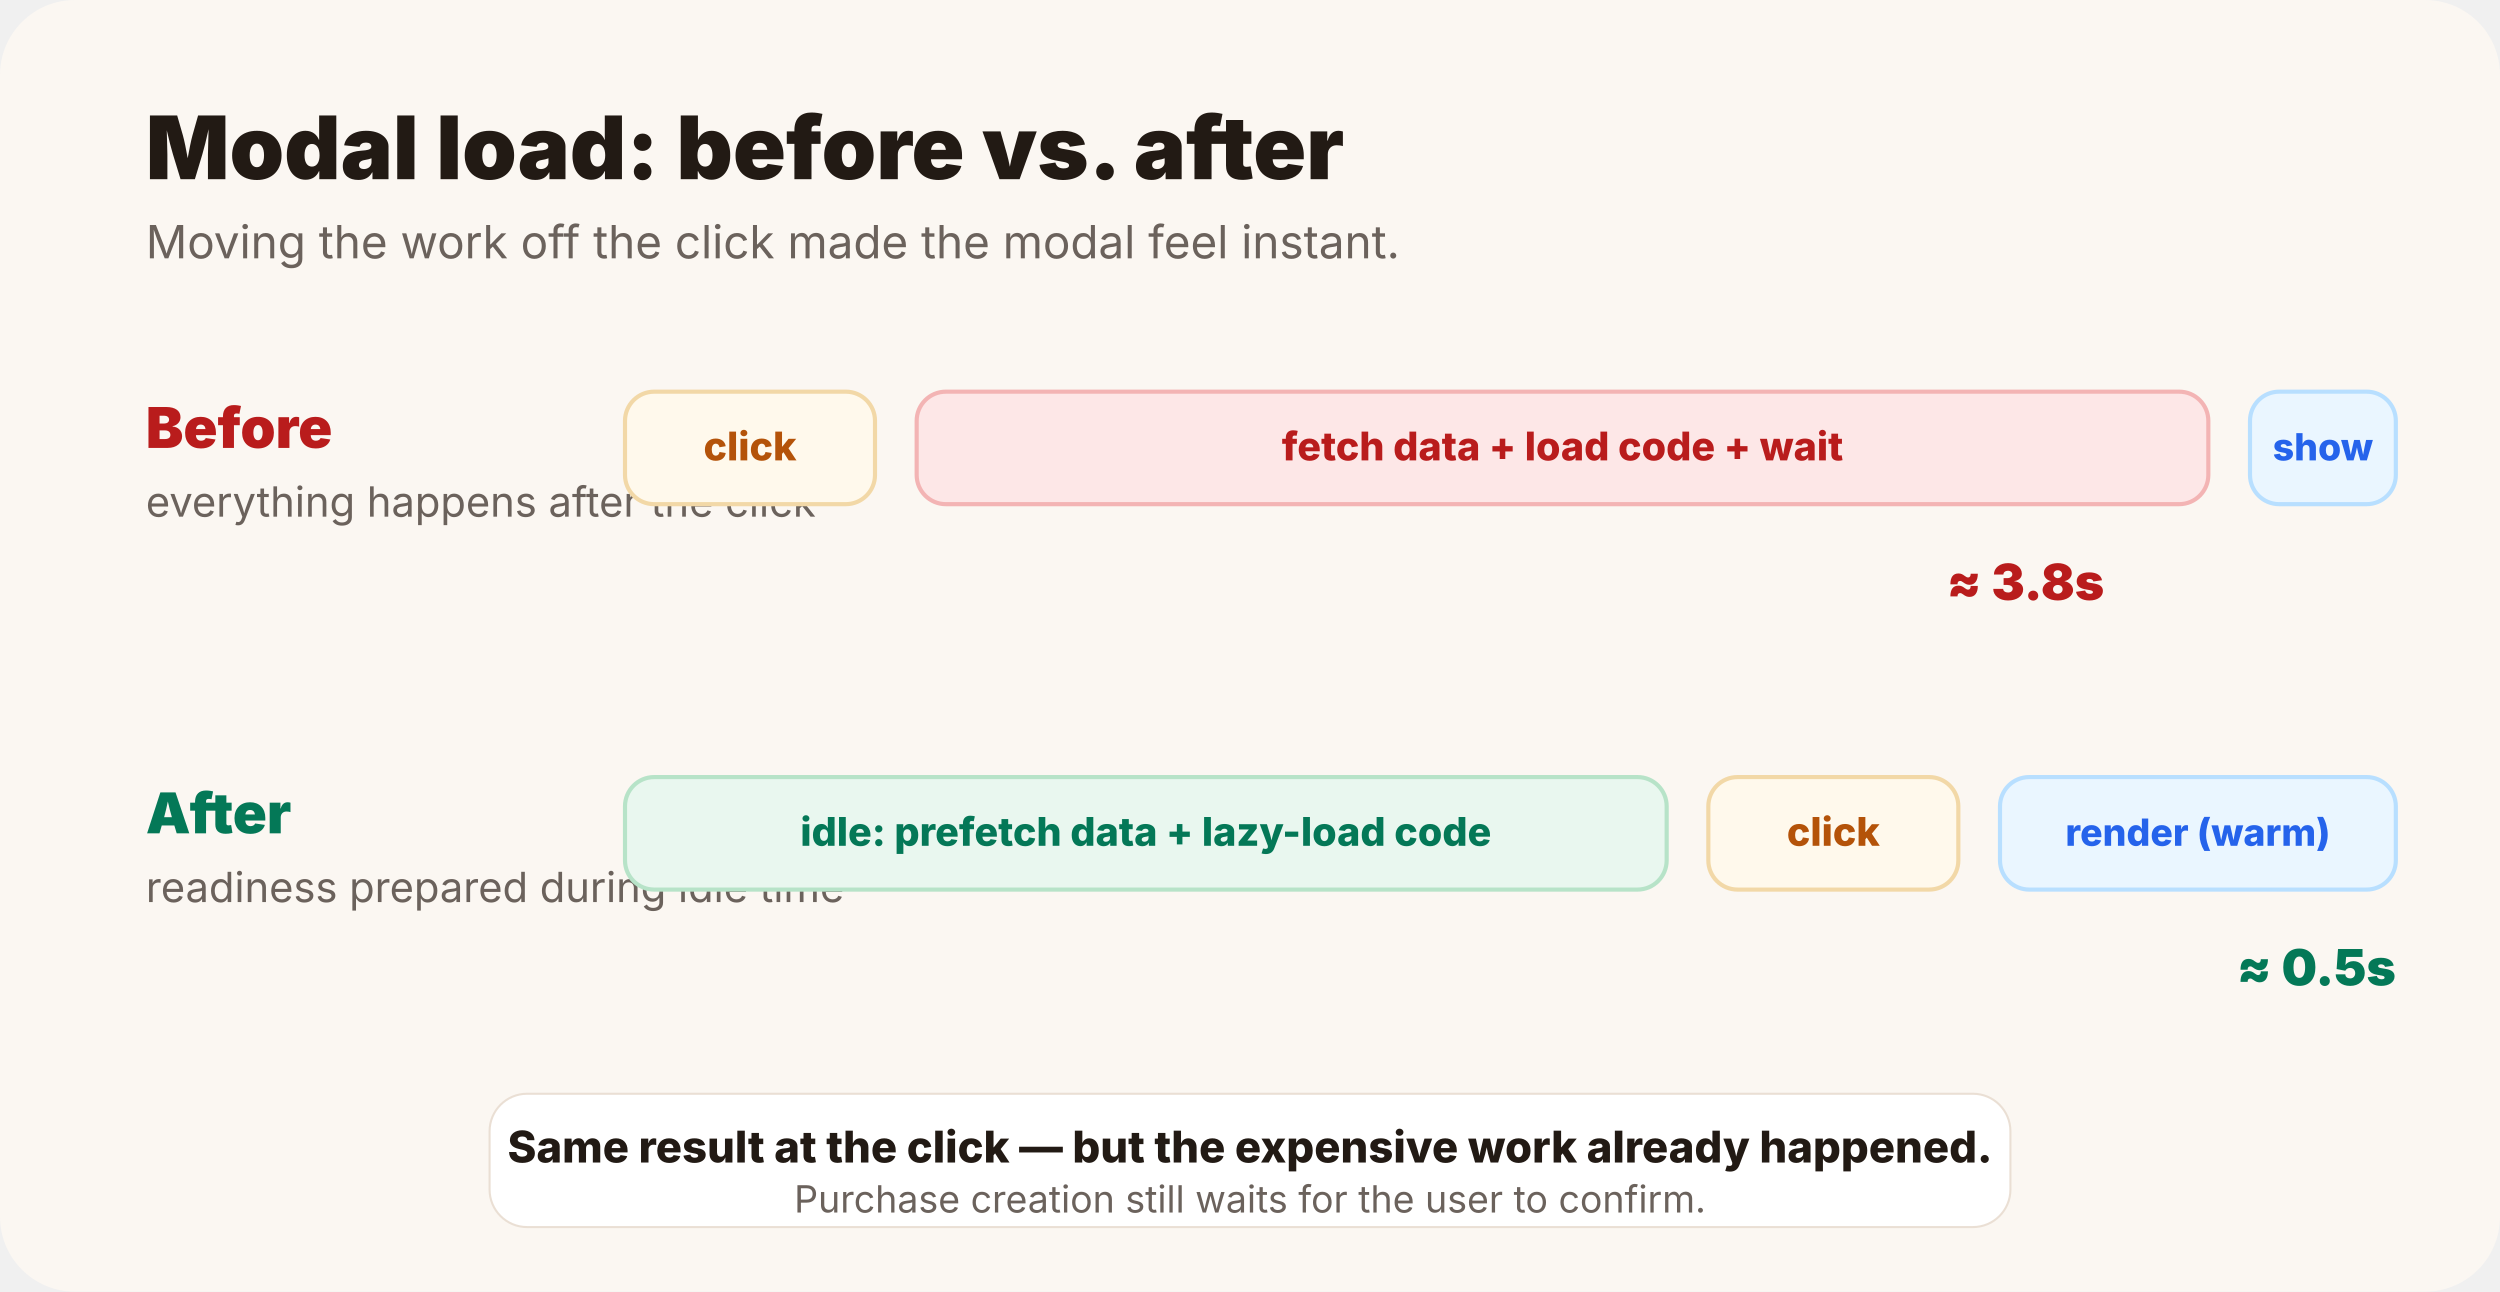
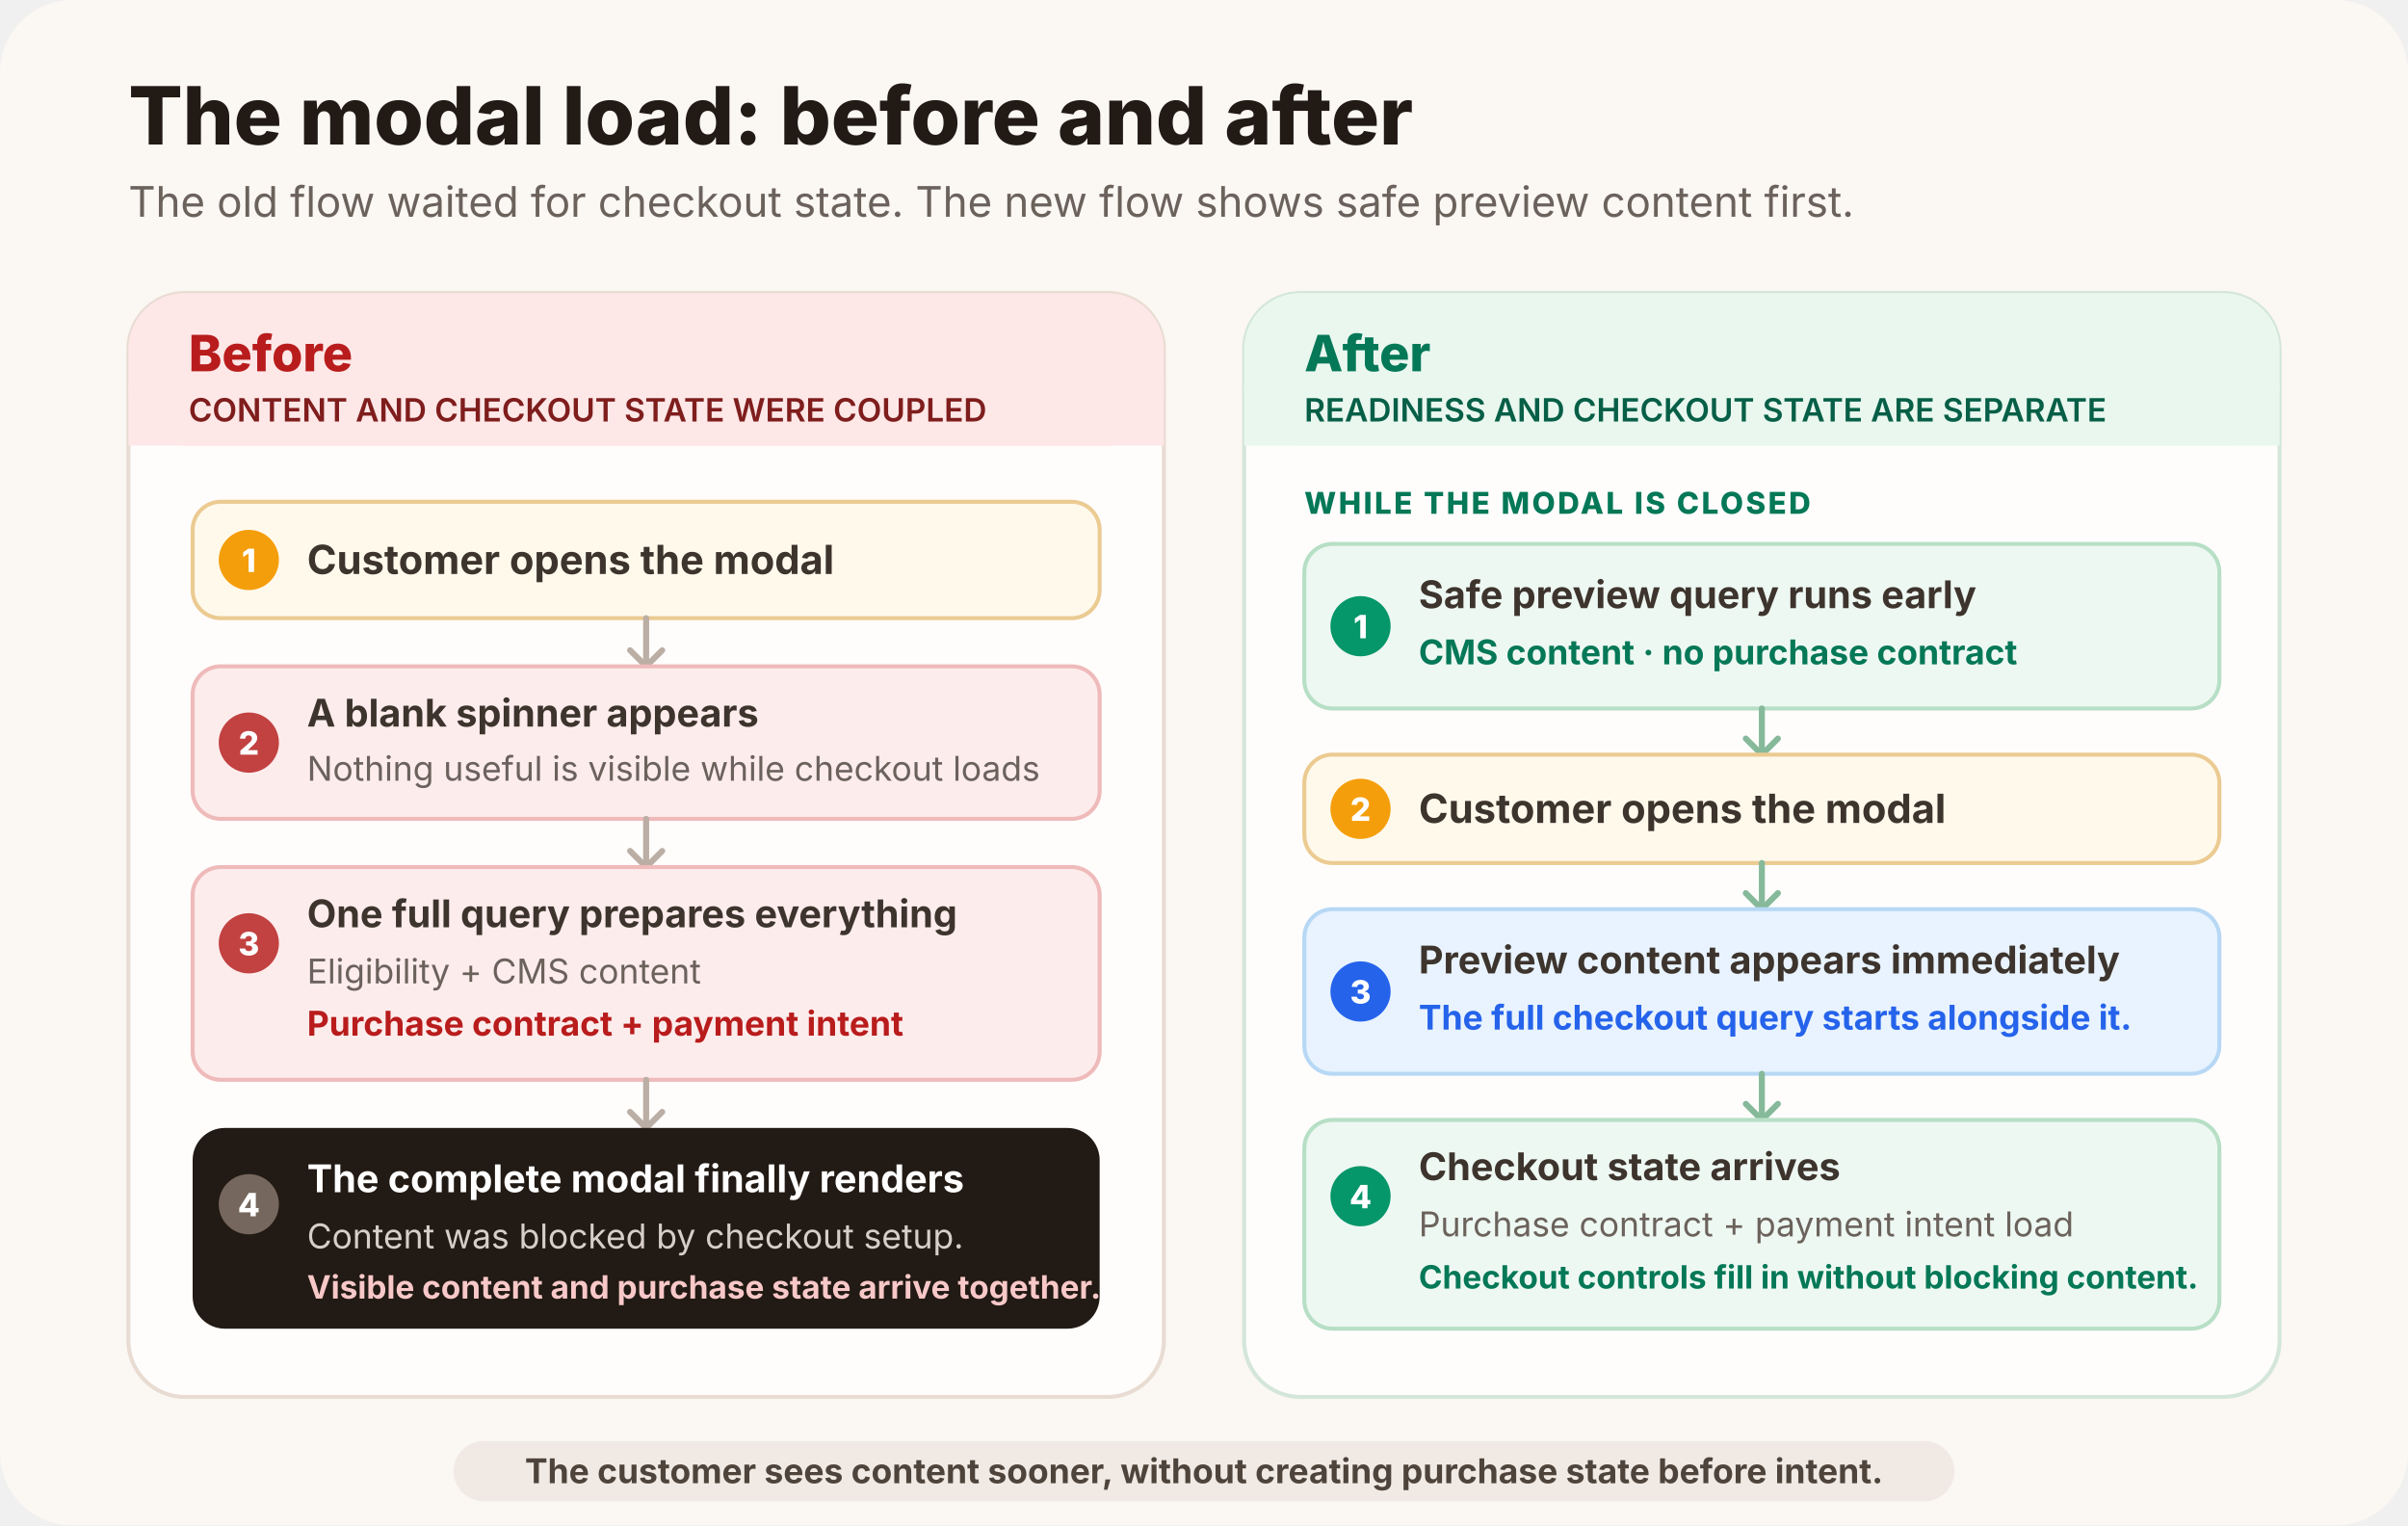
- <svg xmlns="http://www.w3.org/2000/svg" width="1200" height="620" viewBox="0 0 1200 620" fill="none">
-   <rect width="1200" height="620" rx="36" fill="#FBF7F2" />
-   <text x="70" y="86" fill="#221A14" font-family="Inter, Arial" font-size="42" font-weight="850">Modal load: before vs. after</text>
-   <text x="70" y="124" fill="#6B625C" font-family="Inter, Arial" font-size="22">Moving the work off the click made the modal feel instant.</text>
-   <text x="70" y="215" fill="#B91C1C" font-family="Inter, Arial" font-size="27" font-weight="900">Before</text>
-   <text x="70" y="248" fill="#6B625C" font-family="Inter, Arial" font-size="20">everything happens after the click</text>
-   <rect x="300" y="188" width="120" height="54" rx="14" fill="#FFF9EC" stroke="#F2D8A7" stroke-width="2" />
-   <text x="360" y="221" fill="#B45309" font-family="Inter, Arial" font-size="19" font-weight="800" text-anchor="middle">click</text>
-   <rect x="440" y="188" width="620" height="54" rx="14" fill="#FDE7E7" stroke="#F3B4B4" stroke-width="2" />
-   <text x="750" y="221" fill="#B91C1C" font-family="Inter, Arial" font-size="19" font-weight="800" text-anchor="middle">fetch data + load code + wait</text>
-   <rect x="1080" y="188" width="70" height="54" rx="14" fill="#EAF6FF" stroke="#B8DFFF" stroke-width="2" />
-   <text x="1115" y="221" fill="#2563EB" font-family="Inter, Arial" font-size="18" font-weight="800" text-anchor="middle">show</text>
-   <text x="1010" y="288" fill="#B91C1C" font-family="Inter, Arial" font-size="24" font-weight="900" text-anchor="end">≈ 3.8s</text>
-   <text x="70" y="400" fill="#047857" font-family="Inter, Arial" font-size="27" font-weight="900">After</text>
-   <text x="70" y="433" fill="#6B625C" font-family="Inter, Arial" font-size="20">readiness prepared during idle time</text>
-   <rect x="300" y="373" width="500" height="54" rx="14" fill="#E9F7EF" stroke="#B7E3C8" stroke-width="2" />
-   <text x="550" y="406" fill="#047857" font-family="Inter, Arial" font-size="19" font-weight="800" text-anchor="middle">idle: prefetch data + lazy-load code</text>
-   <rect x="820" y="373" width="120" height="54" rx="14" fill="#FFF9EC" stroke="#F2D8A7" stroke-width="2" />
-   <text x="880" y="406" fill="#B45309" font-family="Inter, Arial" font-size="19" font-weight="800" text-anchor="middle">click</text>
-   <rect x="960" y="373" width="190" height="54" rx="14" fill="#EAF6FF" stroke="#B8DFFF" stroke-width="2" />
-   <text x="1055" y="406" fill="#2563EB" font-family="Inter, Arial" font-size="18" font-weight="800" text-anchor="middle">render (warm)</text>
-   <text x="1150" y="473" fill="#047857" font-family="Inter, Arial" font-size="24" font-weight="900" text-anchor="end">≈ 0.5s</text>
-   <rect x="235" y="525" width="730" height="64" rx="18" fill="white" stroke="#EADFD4" />
-   <text x="600" y="558" fill="#221A14" font-family="Inter, Arial" font-size="21" font-weight="800" text-anchor="middle">Same result at the click — but the expensive work already happened.</text>
-   <text x="600" y="582" fill="#6B625C" font-family="Inter, Arial" font-size="18" text-anchor="middle">Purchase creation still waits for the user to confirm.</text>
+ <svg xmlns="http://www.w3.org/2000/svg" width="1200" height="760" viewBox="0 0 1200 760" fill="none">
+   <rect width="1200" height="760" rx="36" fill="#FBF7F2" />
+   <text x="64" y="72" fill="#221A14" font-family="Inter, Arial, sans-serif" font-size="40" font-weight="800">The modal load: before and after</text>
+   <text x="64" y="108" fill="#6B625C" font-family="Inter, Arial, sans-serif" font-size="21">The old flow waited for checkout state. The new flow shows safe preview content first.</text>
+   <rect x="64" y="146" width="516" height="550" rx="28" fill="#FFFDFC" stroke="#E8DCD3" stroke-width="2" />
+   <rect x="64" y="146" width="516" height="76" rx="28" fill="#FDE7E7" />
+   <path d="M64 194C64 178.536 76.536 166 92 166H552C567.464 166 580 178.536 580 194V222H64V194Z" fill="#FDE7E7" />
+   <text x="94" y="185" fill="#B91C1C" font-family="Inter, Arial, sans-serif" font-size="25" font-weight="800">Before</text>
+   <text x="94" y="210" fill="#7F1D1D" font-family="Inter, Arial, sans-serif" font-size="16" font-weight="600">CONTENT AND CHECKOUT STATE WERE COUPLED</text>
+   <rect x="96" y="250" width="452" height="58" rx="14" fill="#FFF9EC" stroke="#EBCB92" stroke-width="2" />
+   <circle cx="124" cy="279" r="15" fill="#F59E0B" />
+   <text x="124" y="285" fill="white" font-family="Inter, Arial, sans-serif" font-size="16" font-weight="800" text-anchor="middle">1</text>
+   <text x="153" y="286" fill="#3D342D" font-family="Inter, Arial, sans-serif" font-size="20" font-weight="700">Customer opens the modal</text>
+   <path d="M322 308V331" stroke="#BBAEA4" stroke-width="3" stroke-linecap="round" />
+   <path d="M314 324L322 332L330 324" stroke="#BBAEA4" stroke-width="3" stroke-linecap="round" stroke-linejoin="round" />
+   <rect x="96" y="332" width="452" height="76" rx="14" fill="#FDECEC" stroke="#EFBABA" stroke-width="2" />
+   <circle cx="124" cy="370" r="15" fill="#C24141" />
+   <text x="124" y="376" fill="white" font-family="Inter, Arial, sans-serif" font-size="16" font-weight="800" text-anchor="middle">2</text>
+   <text x="153" y="362" fill="#3D342D" font-family="Inter, Arial, sans-serif" font-size="19" font-weight="700">A blank spinner appears</text>
+   <text x="153" y="389" fill="#6B625C" font-family="Inter, Arial, sans-serif" font-size="17">Nothing useful is visible while checkout loads</text>
+   <path d="M322 408V431" stroke="#BBAEA4" stroke-width="3" stroke-linecap="round" />
+   <path d="M314 424L322 432L330 424" stroke="#BBAEA4" stroke-width="3" stroke-linecap="round" stroke-linejoin="round" />
+   <rect x="96" y="432" width="452" height="106" rx="14" fill="#FDECEC" stroke="#EFBABA" stroke-width="2" />
+   <circle cx="124" cy="470" r="15" fill="#C24141" />
+   <text x="124" y="476" fill="white" font-family="Inter, Arial, sans-serif" font-size="16" font-weight="800" text-anchor="middle">3</text>
+   <text x="153" y="462" fill="#3D342D" font-family="Inter, Arial, sans-serif" font-size="19" font-weight="700">One full query prepares everything</text>
+   <text x="153" y="490" fill="#6B625C" font-family="Inter, Arial, sans-serif" font-size="17">Eligibility + CMS content</text>
+   <text x="153" y="516" fill="#B91C1C" font-family="Inter, Arial, sans-serif" font-size="17" font-weight="700">Purchase contract + payment intent</text>
+   <path d="M322 538V561" stroke="#BBAEA4" stroke-width="3" stroke-linecap="round" />
+   <path d="M314 554L322 562L330 554" stroke="#BBAEA4" stroke-width="3" stroke-linecap="round" stroke-linejoin="round" />
+   <rect x="96" y="562" width="452" height="100" rx="16" fill="#221A14" />
+   <circle cx="124" cy="600" r="15" fill="#75675D" />
+   <text x="124" y="606" fill="white" font-family="Inter, Arial, sans-serif" font-size="16" font-weight="800" text-anchor="middle">4</text>
+   <text x="153" y="594" fill="white" font-family="Inter, Arial, sans-serif" font-size="19" font-weight="750">The complete modal finally renders</text>
+   <text x="153" y="622" fill="#D7CEC7" font-family="Inter, Arial, sans-serif" font-size="17">Content was blocked by checkout setup.</text>
+   <text x="153" y="647" fill="#F8C8C8" font-family="Inter, Arial, sans-serif" font-size="16" font-weight="700">Visible content and purchase state arrive together.</text>
+   <rect x="620" y="146" width="516" height="550" rx="28" fill="#FFFDFC" stroke="#D4E6DA" stroke-width="2" />
+   <rect x="620" y="146" width="516" height="76" rx="28" fill="#E9F7EF" />
+   <path d="M620 194C620 178.536 632.536 166 648 166H1108C1123.46 166 1136 178.536 1136 194V222H620V194Z" fill="#E9F7EF" />
+   <text x="650" y="185" fill="#047857" font-family="Inter, Arial, sans-serif" font-size="25" font-weight="800">After</text>
+   <text x="650" y="210" fill="#065F46" font-family="Inter, Arial, sans-serif" font-size="16" font-weight="600">READINESS AND CHECKOUT STATE ARE SEPARATE</text>
+   <text x="650" y="256" fill="#047857" font-family="Inter, Arial, sans-serif" font-size="15" font-weight="800" letter-spacing="1.2">WHILE THE MODAL IS CLOSED</text>
+   <rect x="650" y="271" width="456" height="82" rx="14" fill="#EEF8F2" stroke="#B7DFC6" stroke-width="2" />
+   <circle cx="678" cy="312" r="15" fill="#059669" />
+   <text x="678" y="318" fill="white" font-family="Inter, Arial, sans-serif" font-size="16" font-weight="800" text-anchor="middle">1</text>
+   <text x="707" y="303" fill="#3D342D" font-family="Inter, Arial, sans-serif" font-size="19" font-weight="700">Safe preview query runs early</text>
+   <text x="707" y="331" fill="#047857" font-family="Inter, Arial, sans-serif" font-size="17" font-weight="700">CMS content · no purchase contract</text>
+   <path d="M878 353V375" stroke="#86B99A" stroke-width="3" stroke-linecap="round" />
+   <path d="M870 368L878 376L886 368" stroke="#86B99A" stroke-width="3" stroke-linecap="round" stroke-linejoin="round" />
+   <rect x="650" y="376" width="456" height="54" rx="14" fill="#FFF9EC" stroke="#EBCB92" stroke-width="2" />
+   <circle cx="678" cy="403" r="15" fill="#F59E0B" />
+   <text x="678" y="409" fill="white" font-family="Inter, Arial, sans-serif" font-size="16" font-weight="800" text-anchor="middle">2</text>
+   <text x="707" y="410" fill="#3D342D" font-family="Inter, Arial, sans-serif" font-size="20" font-weight="700">Customer opens the modal</text>
+   <path d="M878 430V452" stroke="#86B99A" stroke-width="3" stroke-linecap="round" />
+   <path d="M870 445L878 453L886 445" stroke="#86B99A" stroke-width="3" stroke-linecap="round" stroke-linejoin="round" />
+   <rect x="650" y="453" width="456" height="82" rx="14" fill="#E8F3FF" stroke="#B7D8F5" stroke-width="2" />
+   <circle cx="678" cy="494" r="15" fill="#2563EB" />
+   <text x="678" y="500" fill="white" font-family="Inter, Arial, sans-serif" font-size="16" font-weight="800" text-anchor="middle">3</text>
+   <text x="707" y="485" fill="#3D342D" font-family="Inter, Arial, sans-serif" font-size="19" font-weight="700">Preview content appears immediately</text>
+   <text x="707" y="513" fill="#2563EB" font-family="Inter, Arial, sans-serif" font-size="17" font-weight="700">The full checkout query starts alongside it.</text>
+   <path d="M878 535V557" stroke="#86B99A" stroke-width="3" stroke-linecap="round" />
+   <path d="M870 550L878 558L886 550" stroke="#86B99A" stroke-width="3" stroke-linecap="round" stroke-linejoin="round" />
+   <rect x="650" y="558" width="456" height="104" rx="14" fill="#EEF8F2" stroke="#B7DFC6" stroke-width="2" />
+   <circle cx="678" cy="596" r="15" fill="#059669" />
+   <text x="678" y="602" fill="white" font-family="Inter, Arial, sans-serif" font-size="16" font-weight="800" text-anchor="middle">4</text>
+   <text x="707" y="588" fill="#3D342D" font-family="Inter, Arial, sans-serif" font-size="19" font-weight="700">Checkout state arrives</text>
+   <text x="707" y="616" fill="#6B625C" font-family="Inter, Arial, sans-serif" font-size="17">Purchase contract + payment intent load</text>
+   <text x="707" y="642" fill="#047857" font-family="Inter, Arial, sans-serif" font-size="16" font-weight="700">Checkout controls fill in without blocking content.</text>
+   <rect x="226" y="718" width="748" height="30" rx="15" fill="#F1EAE4" />
+   <text x="600" y="739" fill="#4E443C" font-family="Inter, Arial, sans-serif" font-size="17" font-weight="700" text-anchor="middle">The customer sees content sooner, without creating purchase state before intent.</text>
</svg>
